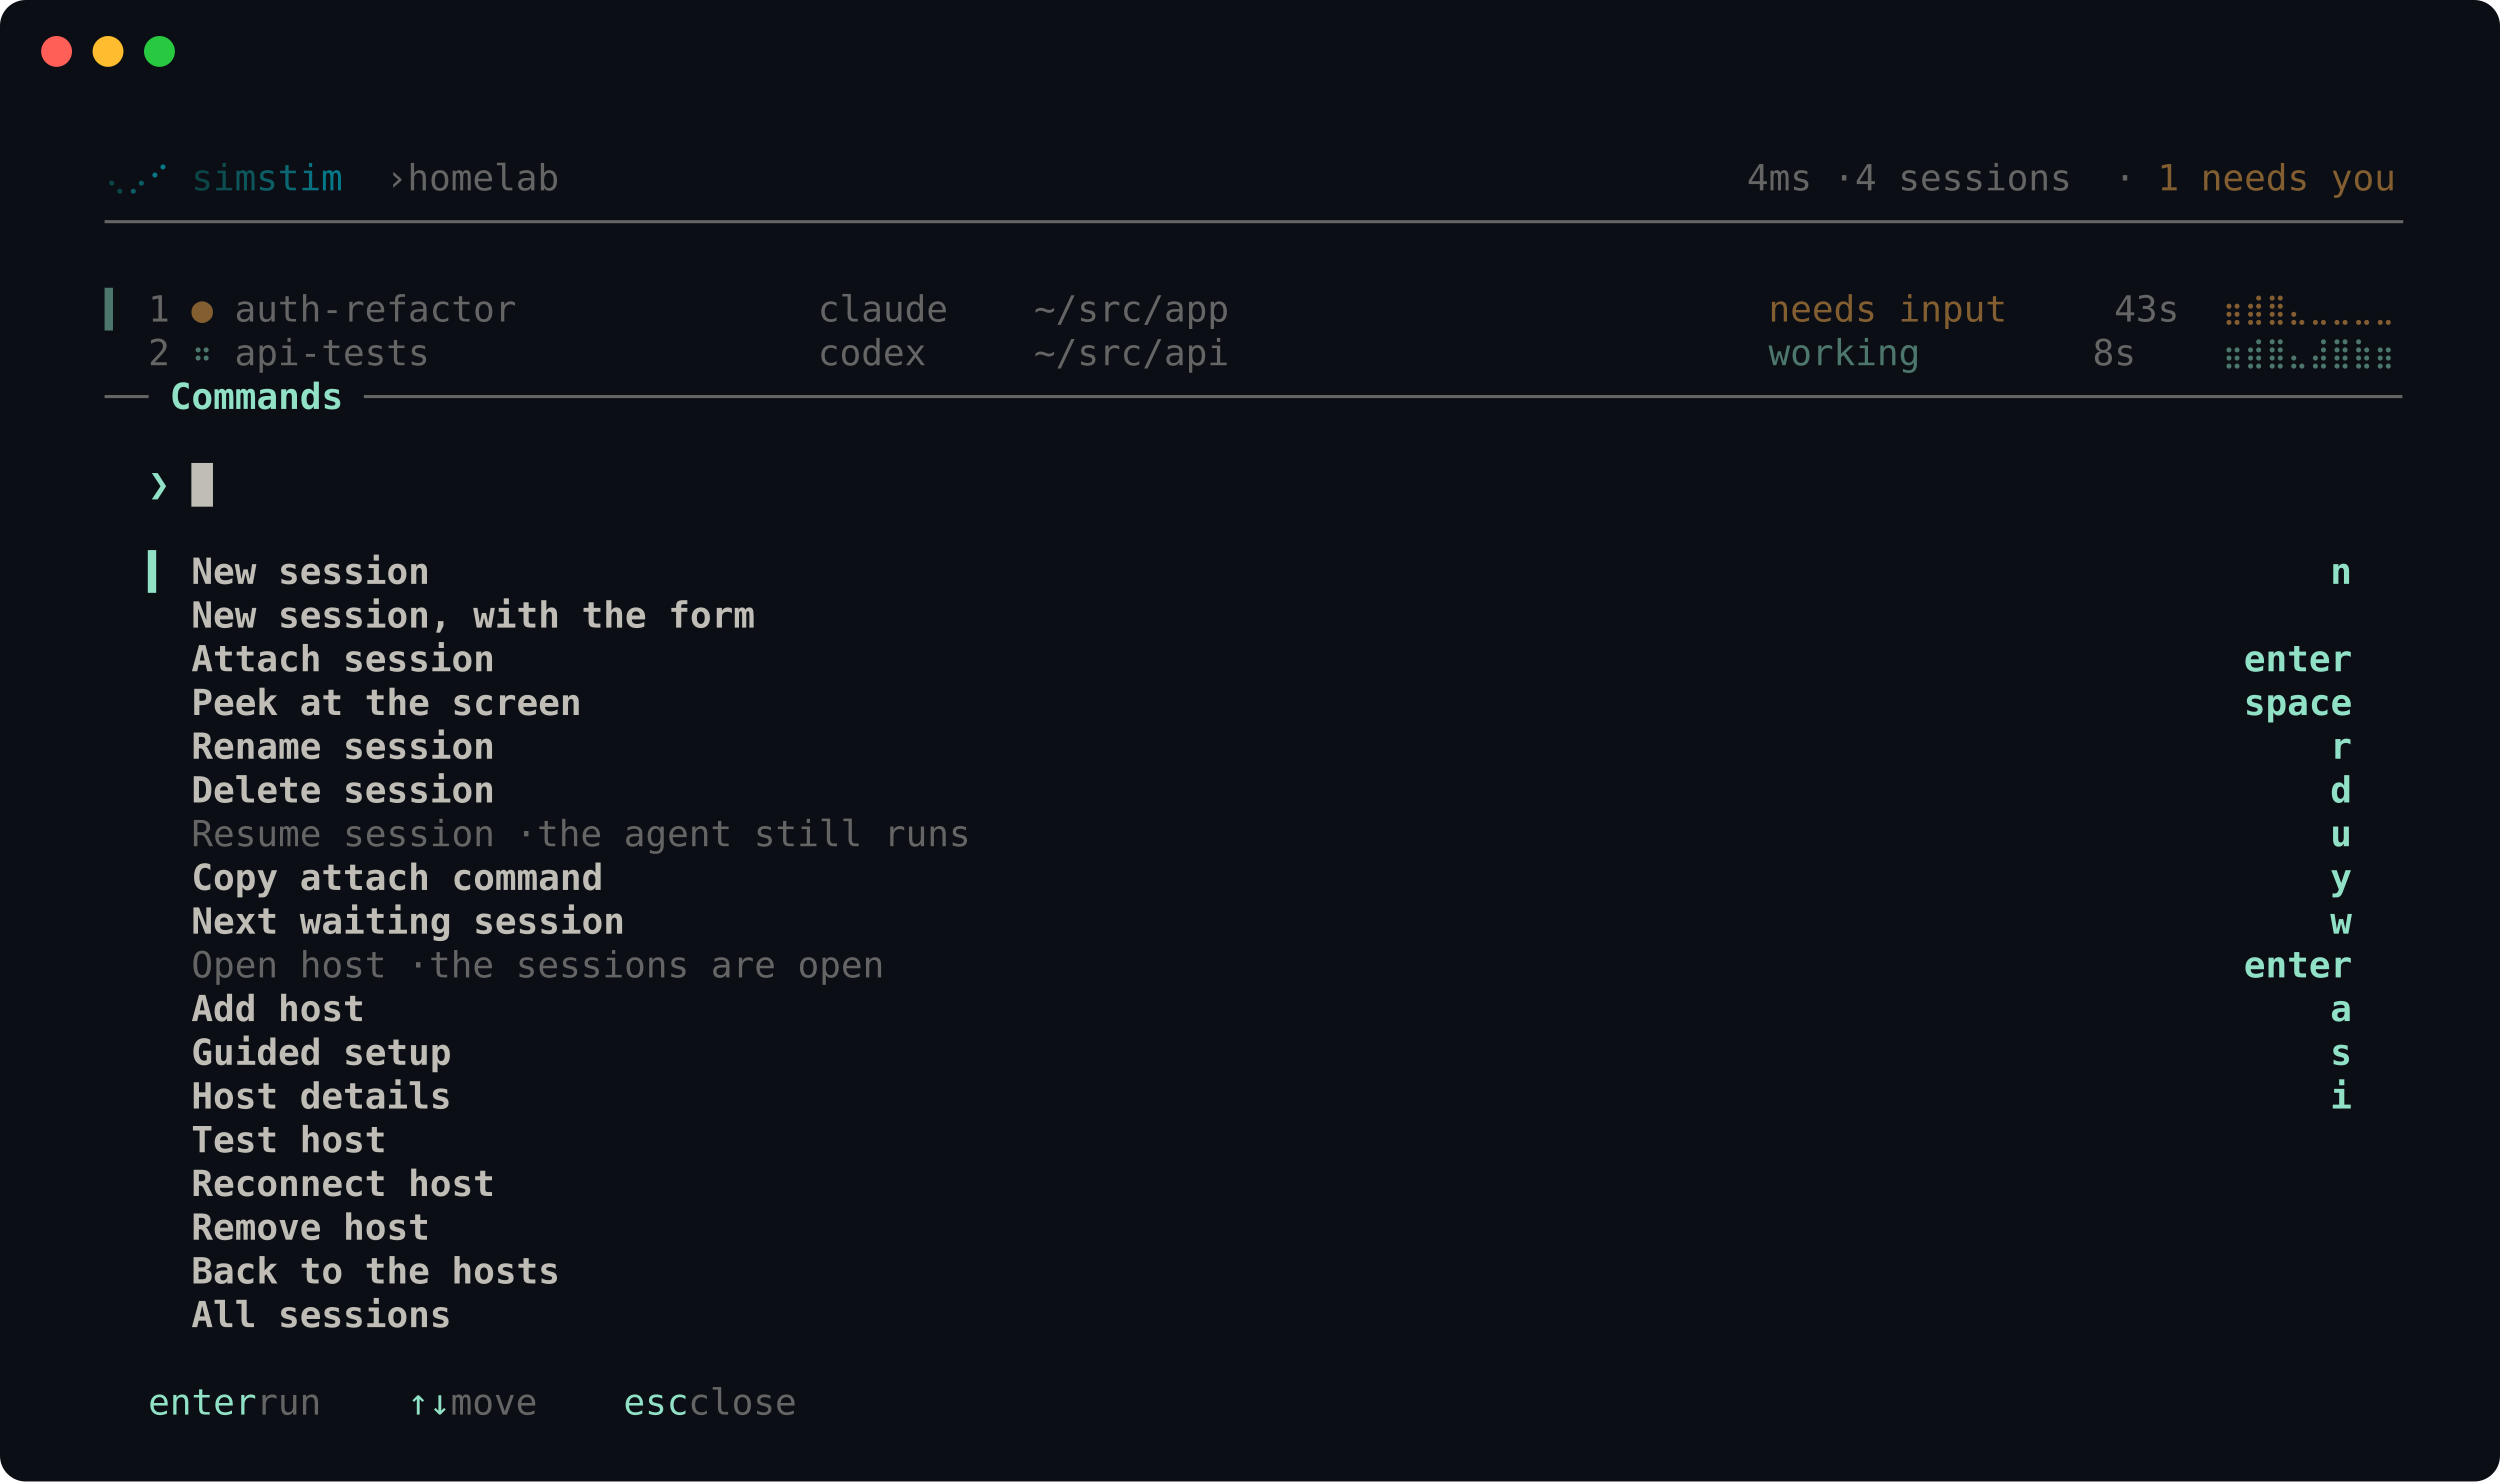
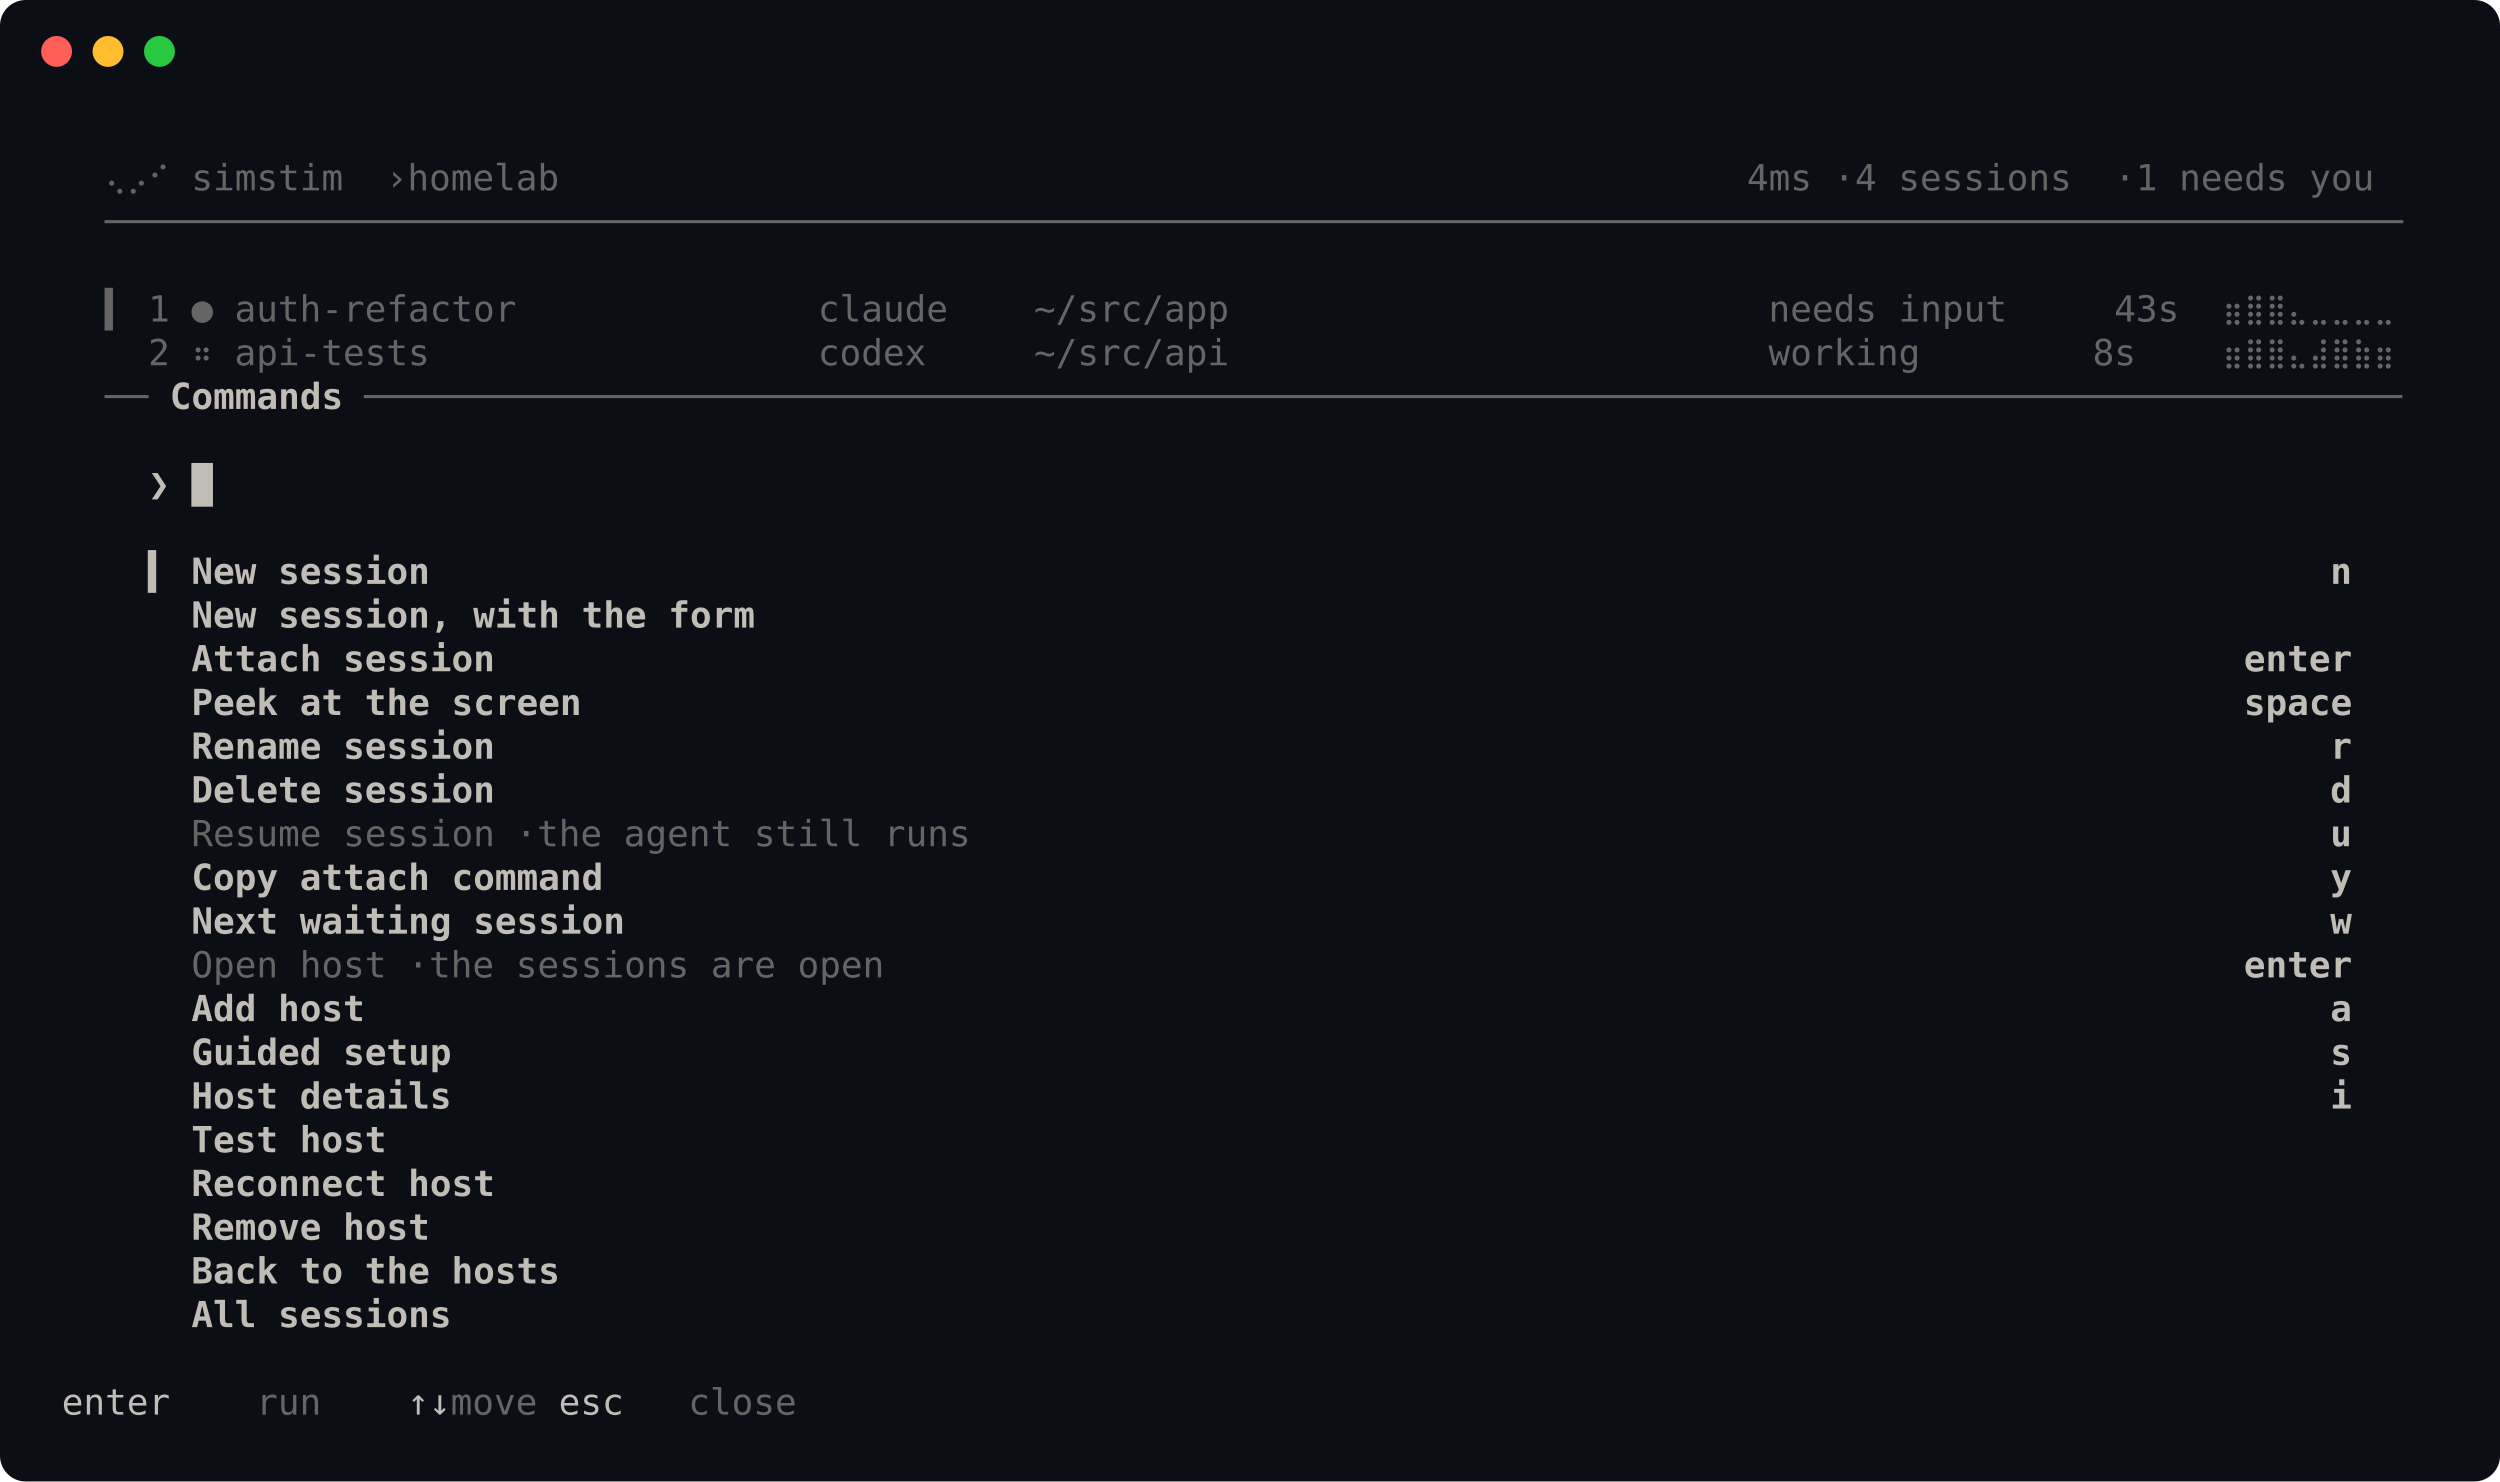
<svg xmlns="http://www.w3.org/2000/svg" width="972" height="576" viewBox="0 0 972 576">
  <style>text{font-family:"JetBrains Mono","SF Mono",Menlo,Consolas,"DejaVu Sans Mono",monospace;font-size:14px;white-space:pre}</style>
  <rect width="972" height="576" rx="10" fill="#0B0E14" />
  <circle cx="22" cy="20" r="6" fill="#FF5F57" />
  <circle cx="42" cy="20" r="6" fill="#FEBC2E" />
  <circle cx="62" cy="20" r="6" fill="#28C840" />
-   <text x="40.8" y="74.0" textLength="8.4" fill="#0C4547">⢄</text>
-   <text x="49.2" y="74.0" textLength="8.4" fill="#0C5E67">⡠</text>
-   <text x="57.6" y="74.0" textLength="8.4" fill="#057989">⠊</text>
-   <text x="74.4" y="74.0" textLength="8.4" fill="#0C4547">s</text>
-   <text x="82.8" y="74.0" textLength="8.4" fill="#0C4D52">i</text>
-   <text x="91.2" y="74.0" textLength="8.4" fill="#0D565C">m</text>
-   <text x="99.6" y="74.0" textLength="8.4" fill="#0C5E67">s</text>
-   <text x="108.0" y="74.0" textLength="8.4" fill="#0B6772">t</text>
-   <text x="116.4" y="74.0" textLength="8.4" fill="#08707E">i</text>
-   <text x="124.8" y="74.0" textLength="8.4" fill="#057989">m</text>
+   <text x="40.8" y="74.0" textLength="8.4" fill="#656565">⢄</text>
+   <text x="49.2" y="74.0" textLength="8.4" fill="#656565">⡠</text>
+   <text x="57.6" y="74.0" textLength="8.4" fill="#656565">⠊</text>
+   <text x="74.4" y="74.0" textLength="58.8" fill="#656565">simstim</text>
  <text x="150.0" y="74.0" textLength="8.4" fill="#656565">›</text>
  <text x="158.4" y="74.0" textLength="67.2" fill="#656565"> homelab</text>
  <text x="679.2" y="74.0" textLength="33.6" fill="#656565">4ms </text>
  <text x="712.8" y="74.0" textLength="8.4" fill="#656565">·</text>
  <text x="721.2" y="74.0" textLength="100.8" fill="#656565"> 4 sessions </text>
  <text x="822.0" y="74.0" textLength="8.4" fill="#656565">·</text>
-   <text x="838.8" y="74.0" textLength="92.4" fill="#825E31">1 needs you</text>
+   <text x="830.4" y="74.0" textLength="100.8" fill="#656565"> 1 needs you</text>
  <text x="40.8" y="91.0" textLength="890.4" fill="#656565">──────────────────────────────────────────────────────────────────────────────────────────────────────────</text>
-   <text x="40.8" y="125.0" textLength="8.4" fill="#4D776D">▍</text>
+   <text x="40.8" y="125.0" textLength="8.4" fill="#656565">▍</text>
  <text x="57.6" y="125.0" textLength="8.4" fill="#656565">1</text>
-   <text x="74.4" y="125.0" textLength="8.4" fill="#825E31">●</text>
+   <text x="74.4" y="125.0" textLength="8.4" fill="#656565">●</text>
  <text x="91.2" y="125.0" textLength="109.2" fill="#656565">auth-refactor</text>
  <text x="318.0" y="125.0" textLength="50.4" fill="#656565">claude</text>
  <text x="402.0" y="125.0" textLength="75.6" fill="#656565">~/src/app</text>
-   <text x="687.6" y="125.0" textLength="109.2" fill="#825E31">needs input  </text>
+   <text x="687.6" y="125.0" textLength="109.2" fill="#656565">needs input  </text>
  <text x="822.0" y="125.0" textLength="25.2" fill="#656565">43s</text>
-   <text x="864.0" y="125.0" textLength="8.4" fill="#825E31">⣶</text>
-   <text x="872.4" y="125.0" textLength="8.4" fill="#825E31">⣾</text>
-   <text x="880.8" y="125.0" textLength="8.4" fill="#825E31">⣿</text>
-   <text x="889.2" y="125.0" textLength="8.4" fill="#825E31">⣄</text>
-   <text x="897.6" y="125.0" textLength="8.4" fill="#825E31">⣀</text>
-   <text x="906.0" y="125.0" textLength="8.4" fill="#825E31">⣀</text>
-   <text x="914.4" y="125.0" textLength="8.4" fill="#825E31">⣀</text>
-   <text x="922.8" y="125.0" textLength="8.4" fill="#825E31">⣀</text>
+   <text x="864.0" y="125.0" textLength="8.4" fill="#656565">⣶</text>
+   <text x="872.4" y="125.0" textLength="8.4" fill="#656565">⣿</text>
+   <text x="880.8" y="125.0" textLength="8.4" fill="#656565">⣿</text>
+   <text x="889.2" y="125.0" textLength="8.4" fill="#656565">⣄</text>
+   <text x="897.6" y="125.0" textLength="8.4" fill="#656565">⣀</text>
+   <text x="906.0" y="125.0" textLength="8.4" fill="#656565">⣀</text>
+   <text x="914.4" y="125.0" textLength="8.4" fill="#656565">⣀</text>
+   <text x="922.8" y="125.0" textLength="8.4" fill="#656565">⣀</text>
  <text x="57.6" y="142.0" textLength="8.4" fill="#656565">2</text>
-   <text x="74.4" y="142.0" textLength="8.4" fill="#4D776D">⠶</text>
+   <text x="74.4" y="142.0" textLength="8.4" fill="#656565">⠶</text>
  <text x="91.2" y="142.0" textLength="75.6" fill="#656565">api-tests</text>
  <text x="318.0" y="142.0" textLength="67.2" fill="#656565">codex   </text>
  <text x="402.0" y="142.0" textLength="75.6" fill="#656565">~/src/api</text>
-   <text x="687.6" y="142.0" textLength="109.2" fill="#4D776D">working      </text>
+   <text x="687.6" y="142.0" textLength="109.2" fill="#656565">working      </text>
  <text x="813.6" y="142.0" textLength="33.6" fill="#656565">  8s</text>
-   <text x="864.0" y="142.0" textLength="8.4" fill="#4D776D">⣶</text>
-   <text x="872.4" y="142.0" textLength="8.4" fill="#4D776D">⣾</text>
-   <text x="880.8" y="142.0" textLength="8.4" fill="#4D776D">⣿</text>
-   <text x="889.2" y="142.0" textLength="8.4" fill="#4D776D">⣄</text>
-   <text x="897.6" y="142.0" textLength="8.4" fill="#4D776D">⣼</text>
-   <text x="906.0" y="142.0" textLength="8.4" fill="#4D776D">⣿</text>
-   <text x="914.4" y="142.0" textLength="8.4" fill="#4D776D">⣷</text>
-   <text x="922.8" y="142.0" textLength="8.4" fill="#4D776D">⣶</text>
+   <text x="864.0" y="142.0" textLength="8.4" fill="#656565">⣶</text>
+   <text x="872.4" y="142.0" textLength="8.4" fill="#656565">⣿</text>
+   <text x="880.8" y="142.0" textLength="8.4" fill="#656565">⣿</text>
+   <text x="889.2" y="142.0" textLength="8.4" fill="#656565">⣄</text>
+   <text x="897.6" y="142.0" textLength="8.4" fill="#656565">⣼</text>
+   <text x="906.0" y="142.0" textLength="8.4" fill="#656565">⣿</text>
+   <text x="914.4" y="142.0" textLength="8.4" fill="#656565">⣷</text>
+   <text x="922.8" y="142.0" textLength="8.4" fill="#656565">⣶</text>
  <text x="40.8" y="159.0" textLength="16.8" fill="#656565">──</text>
-   <text x="66.0" y="159.0" textLength="67.2" fill="#90E1C6" font-weight="bold">Commands</text>
+   <text x="66.0" y="159.0" textLength="67.2" fill="#BFBDB6" font-weight="bold">Commands</text>
  <text x="141.6" y="159.0" textLength="789.6" fill="#656565">──────────────────────────────────────────────────────────────────────────────────────────────</text>
  <rect x="74.4" y="180.0" width="8.4" height="17.0" fill="#BFBDB6" />
-   <text x="57.6" y="193.0" textLength="8.4" fill="#90E1C6" font-weight="bold">❯</text>
-   <text x="57.6" y="227.0" textLength="8.4" fill="#90E1C6">▍</text>
+   <text x="57.6" y="193.0" textLength="8.4" fill="#BFBDB6" font-weight="bold">❯</text>
+   <text x="57.6" y="227.0" textLength="8.4" fill="#BFBDB6">▍</text>
  <text x="74.4" y="227.0" textLength="92.4" fill="#BFBDB6" font-weight="bold">New session</text>
-   <text x="906.0" y="227.0" textLength="8.4" fill="#90E1C6" font-weight="bold">n</text>
+   <text x="906.0" y="227.0" textLength="8.4" fill="#BFBDB6" font-weight="bold">n</text>
  <text x="74.4" y="244.0" textLength="218.4" fill="#BFBDB6" font-weight="bold">New session, with the form</text>
  <text x="74.4" y="261.0" textLength="117.6" fill="#BFBDB6" font-weight="bold">Attach session</text>
-   <text x="872.4" y="261.0" textLength="42.0" fill="#90E1C6" font-weight="bold">enter</text>
+   <text x="872.4" y="261.0" textLength="42.0" fill="#BFBDB6" font-weight="bold">enter</text>
  <text x="74.4" y="278.0" textLength="151.2" fill="#BFBDB6" font-weight="bold">Peek at the screen</text>
-   <text x="872.4" y="278.0" textLength="42.0" fill="#90E1C6" font-weight="bold">space</text>
+   <text x="872.4" y="278.0" textLength="42.0" fill="#BFBDB6" font-weight="bold">space</text>
  <text x="74.4" y="295.0" textLength="117.6" fill="#BFBDB6" font-weight="bold">Rename session</text>
-   <text x="906.0" y="295.0" textLength="8.4" fill="#90E1C6" font-weight="bold">r</text>
+   <text x="906.0" y="295.0" textLength="8.4" fill="#BFBDB6" font-weight="bold">r</text>
  <text x="74.4" y="312.0" textLength="117.6" fill="#BFBDB6" font-weight="bold">Delete session</text>
-   <text x="906.0" y="312.0" textLength="8.4" fill="#90E1C6" font-weight="bold">d</text>
+   <text x="906.0" y="312.0" textLength="8.4" fill="#BFBDB6" font-weight="bold">d</text>
  <text x="74.4" y="329.0" textLength="126.0" fill="#656565">Resume session </text>
  <text x="200.4" y="329.0" textLength="8.4" fill="#656565">·</text>
  <text x="208.8" y="329.0" textLength="176.4" fill="#656565"> the agent still runs</text>
-   <text x="906.0" y="329.0" textLength="8.4" fill="#90E1C6" font-weight="bold">u</text>
+   <text x="906.0" y="329.0" textLength="8.4" fill="#BFBDB6" font-weight="bold">u</text>
  <text x="74.4" y="346.0" textLength="159.6" fill="#BFBDB6" font-weight="bold">Copy attach command</text>
-   <text x="906.0" y="346.0" textLength="8.4" fill="#90E1C6" font-weight="bold">y</text>
+   <text x="906.0" y="346.0" textLength="8.4" fill="#BFBDB6" font-weight="bold">y</text>
  <text x="74.4" y="363.0" textLength="168.0" fill="#BFBDB6" font-weight="bold">Next waiting session</text>
-   <text x="906.0" y="363.0" textLength="8.4" fill="#90E1C6" font-weight="bold">w</text>
+   <text x="906.0" y="363.0" textLength="8.4" fill="#BFBDB6" font-weight="bold">w</text>
  <text x="74.4" y="380.0" textLength="84.0" fill="#656565">Open host </text>
  <text x="158.4" y="380.0" textLength="8.4" fill="#656565">·</text>
  <text x="166.8" y="380.0" textLength="184.8" fill="#656565"> the sessions are open</text>
-   <text x="872.4" y="380.0" textLength="42.0" fill="#90E1C6" font-weight="bold">enter</text>
+   <text x="872.4" y="380.0" textLength="42.0" fill="#BFBDB6" font-weight="bold">enter</text>
  <text x="74.4" y="397.0" textLength="67.2" fill="#BFBDB6" font-weight="bold">Add host</text>
-   <text x="906.0" y="397.0" textLength="8.4" fill="#90E1C6" font-weight="bold">a</text>
+   <text x="906.0" y="397.0" textLength="8.4" fill="#BFBDB6" font-weight="bold">a</text>
  <text x="74.4" y="414.0" textLength="100.8" fill="#BFBDB6" font-weight="bold">Guided setup</text>
-   <text x="906.0" y="414.0" textLength="8.4" fill="#90E1C6" font-weight="bold">s</text>
+   <text x="906.0" y="414.0" textLength="8.4" fill="#BFBDB6" font-weight="bold">s</text>
  <text x="74.4" y="431.0" textLength="100.8" fill="#BFBDB6" font-weight="bold">Host details</text>
-   <text x="906.0" y="431.0" textLength="8.4" fill="#90E1C6" font-weight="bold">i</text>
+   <text x="906.0" y="431.0" textLength="8.4" fill="#BFBDB6" font-weight="bold">i</text>
  <text x="74.4" y="448.0" textLength="75.6" fill="#BFBDB6" font-weight="bold">Test host</text>
  <text x="74.4" y="465.0" textLength="117.6" fill="#BFBDB6" font-weight="bold">Reconnect host</text>
  <text x="74.4" y="482.0" textLength="92.4" fill="#BFBDB6" font-weight="bold">Remove host</text>
  <text x="74.4" y="499.0" textLength="142.8" fill="#BFBDB6" font-weight="bold">Back to the hosts</text>
  <text x="74.4" y="516.0" textLength="100.8" fill="#BFBDB6" font-weight="bold">All sessions</text>
-   <text x="57.6" y="550.0" textLength="42.0" fill="#90E1C6">enter</text>
+   <text x="24.0" y="550.0" textLength="75.6" fill="#BFBDB6">    enter</text>
  <text x="99.6" y="550.0" textLength="33.6" fill="#656565"> run</text>
-   <text x="158.4" y="550.0" textLength="8.4" fill="#90E1C6">↑</text>
-   <text x="166.8" y="550.0" textLength="8.4" fill="#90E1C6">↓</text>
+   <text x="158.4" y="550.0" textLength="8.4" fill="#BFBDB6">↑</text>
+   <text x="166.8" y="550.0" textLength="8.4" fill="#BFBDB6">↓</text>
  <text x="175.2" y="550.0" textLength="42.0" fill="#656565"> move</text>
-   <text x="242.4" y="550.0" textLength="25.2" fill="#90E1C6">esc</text>
+   <text x="217.2" y="550.0" textLength="50.4" fill="#BFBDB6">   esc</text>
  <text x="267.6" y="550.0" textLength="50.4" fill="#656565"> close</text>
</svg>
